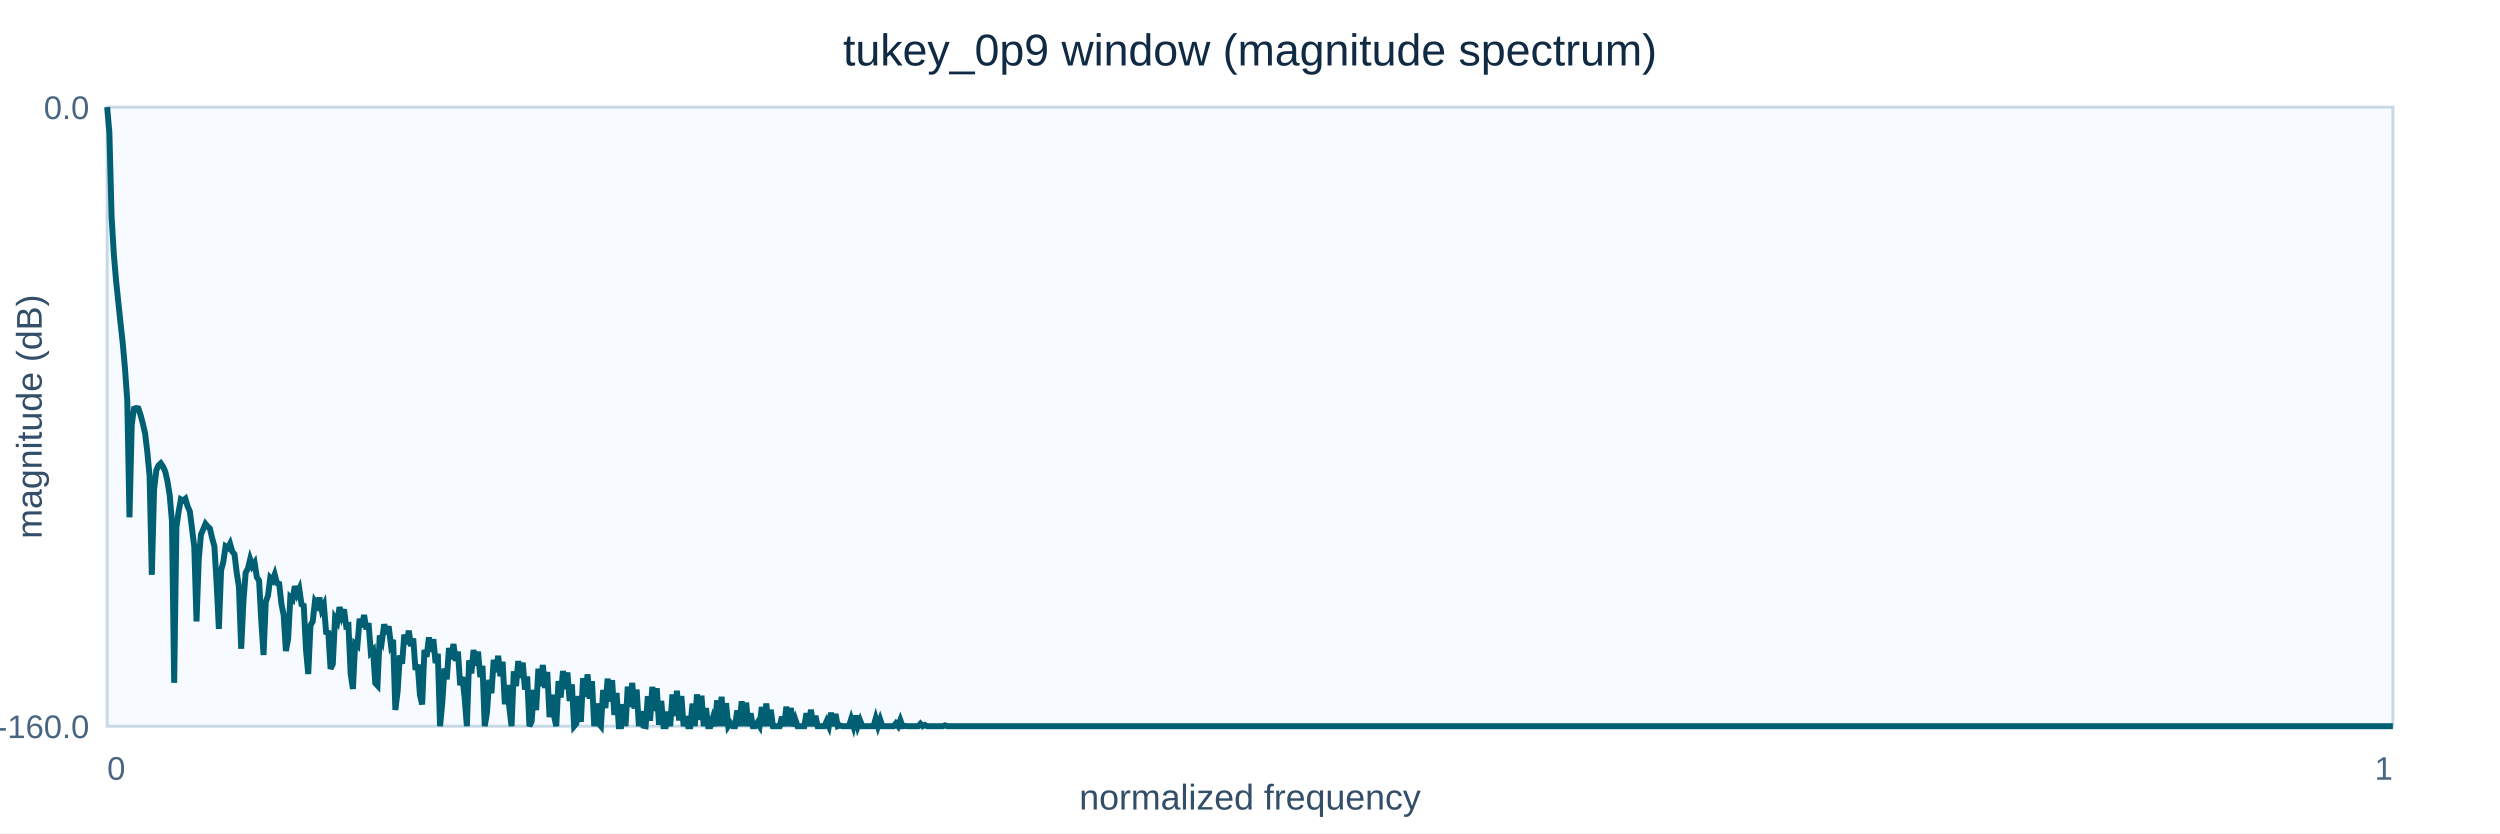
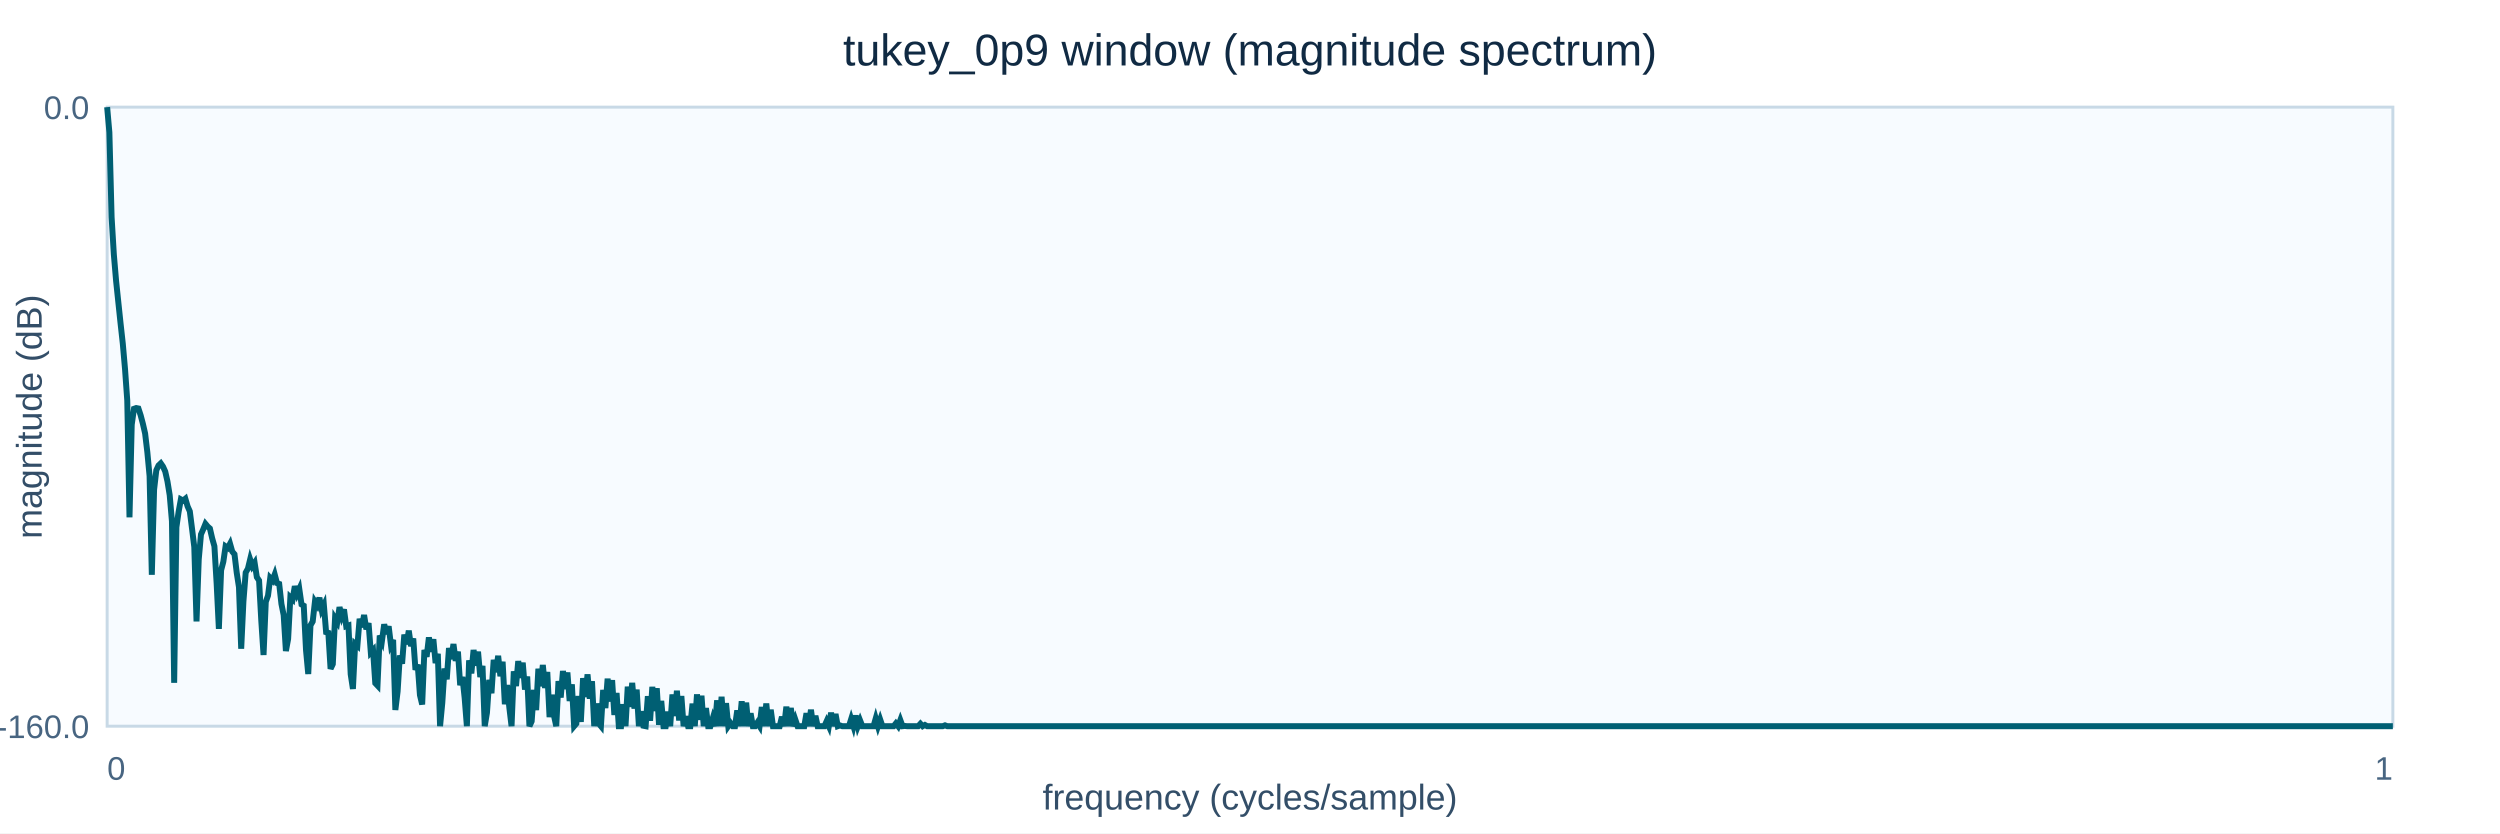
<svg xmlns="http://www.w3.org/2000/svg" width="840" height="280" viewBox="0 0 840 280">
  <rect x="0" y="0" width="840" height="280" fill="#ffffff" />
  <rect x="36" y="36" width="768" height="208" fill="#f7fbff" stroke="#c8d9e6" />
  <polyline fill="none" stroke="#005f73" stroke-width="2" points="36.00,36.00 36.75,44.50 37.50,72.98 38.25,85.49 39.00,94.30 39.75,101.47 40.50,108.58 41.26,115.47 42.01,124.05 42.76,134.58 43.51,173.82 44.26,142.68 45.01,137.36 45.76,137.10 46.51,137.25 47.26,139.54 48.01,142.38 48.76,145.66 49.51,151.96 50.26,159.96 51.01,193.13 51.77,164.56 52.52,158.00 53.27,156.39 54.02,155.68 54.77,156.77 55.52,158.44 56.27,161.76 57.02,166.38 57.77,175.12 58.52,229.42 59.27,177.14 60.02,171.93 60.77,167.78 61.52,168.19 62.28,167.57 63.03,170.12 63.78,171.81 64.53,177.71 65.28,183.79 66.03,208.81 66.78,187.91 67.53,179.56 68.28,177.86 69.03,176.01 69.78,176.91 70.53,177.57 71.28,180.83 72.04,183.54 72.79,196.05 73.54,211.30 74.29,191.62 75.04,188.74 75.79,183.58 76.54,184.09 77.29,182.69 78.04,185.33 78.79,186.22 79.54,192.45 80.29,197.28 81.04,217.98 81.79,202.07 82.55,192.40 83.30,191.05 84.05,187.95 84.80,190.19 85.55,189.08 86.30,193.93 87.05,195.06 87.80,208.68 88.55,220.08 89.30,202.25 90.05,200.13 90.80,194.19 91.55,194.99 92.30,193.01 93.06,195.92 93.81,196.19 94.56,202.93 95.31,206.66 96.06,218.74 96.81,214.69 97.56,200.68 98.31,201.38 99.06,196.96 99.81,199.51 100.56,197.86 101.31,203.09 102.06,203.51 102.82,218.43 103.57,226.47 104.32,210.12 105.07,208.82 105.82,202.15 106.57,203.33 107.32,200.83 108.07,204.78 108.82,203.24 109.57,212.41 110.32,212.63 111.07,224.73 111.82,223.15 112.57,207.77 113.33,208.98 114.08,204.00 114.83,206.90 115.58,204.76 116.33,210.42 117.08,210.17 117.83,226.54 118.58,231.48 119.33,216.33 120.08,216.99 120.83,207.91 121.58,210.76 122.33,206.64 123.09,211.45 123.84,209.38 124.59,219.23 125.34,218.44 126.09,229.54 126.84,230.34 127.59,213.54 128.34,215.28 129.09,209.76 129.84,213.05 130.59,210.43 131.34,216.55 132.09,215.00 132.84,238.55 133.60,232.33 134.35,220.23 135.10,223.01 135.85,213.22 136.60,216.49 137.35,211.89 138.10,217.11 138.85,214.53 139.60,225.07 140.35,223.30 141.10,233.55 141.85,236.71 142.60,218.39 143.35,220.68 144.11,214.16 144.86,219.00 145.61,214.78 146.36,222.80 147.11,219.67 147.86,244.00 148.61,236.16 149.36,224.63 150.11,228.25 150.86,217.75 151.61,221.47 152.36,216.40 153.11,222.04 153.87,218.95 154.62,230.23 155.37,227.46 156.12,234.50 156.87,244.00 157.62,221.87 158.37,226.26 159.12,218.39 159.87,223.64 160.62,218.96 161.37,227.49 162.12,223.73 162.87,244.00 163.62,239.46 164.38,228.44 165.13,232.93 165.88,221.71 166.63,225.87 167.38,220.35 168.13,227.21 168.88,222.34 169.63,236.63 170.38,230.18 171.13,237.70 171.88,244.00 172.63,225.56 173.38,230.52 174.13,222.12 174.89,227.78 175.64,222.65 176.39,231.70 177.14,227.30 177.89,244.00 178.64,242.36 179.39,231.81 180.14,238.60 180.89,224.70 181.64,230.58 182.39,223.43 183.14,231.16 183.89,225.79 184.65,240.96 185.40,233.43 186.15,240.55 186.90,244.00 187.65,228.85 188.40,234.37 189.15,225.45 189.90,231.53 190.65,225.95 191.40,235.54 192.15,229.94 192.90,244.00 193.65,243.11 194.40,233.88 195.16,242.56 195.91,227.86 196.66,234.19 197.41,226.59 198.16,234.76 198.91,228.89 199.66,244.00 200.41,236.35 201.16,243.10 201.91,244.00 202.66,231.82 203.41,237.91 204.16,228.03 204.91,235.73 205.67,228.53 206.42,240.23 207.17,232.84 207.92,244.00 208.67,244.00 209.42,236.63 210.17,244.00 210.92,230.72 211.67,237.52 212.42,229.45 213.17,238.08 213.92,231.71 214.67,244.00 215.43,239.00 216.18,243.85 216.93,244.00 217.68,233.92 218.43,242.18 219.18,230.78 219.93,238.91 220.68,231.25 221.43,243.54 222.18,235.49 222.93,244.00 223.68,244.00 224.43,239.14 225.18,244.00 225.94,233.34 226.69,240.60 227.44,232.08 228.19,242.09 228.94,233.87 229.69,244.00 230.44,240.69 231.19,244.00 231.94,244.00 232.69,236.41 233.44,244.00 234.19,233.30 234.94,241.87 235.70,233.76 236.45,244.00 237.20,237.91 237.95,244.00 238.70,244.00 239.45,241.45 240.20,244.00 240.95,235.31 241.70,244.00 242.45,234.12 243.20,244.00 243.95,236.25 244.70,244.00 245.45,242.94 246.21,244.00 246.96,244.00 247.71,238.71 248.46,244.00 249.21,235.63 249.96,244.00 250.71,236.07 251.46,244.00 252.21,239.68 252.96,244.00 253.71,244.00 254.46,242.83 255.21,244.00 255.96,237.55 256.72,244.00 257.47,236.37 258.22,244.00 258.97,238.46 259.72,244.00 260.47,244.00 261.22,244.00 261.97,244.00 262.72,240.84 263.47,244.00 264.22,237.43 264.97,244.00 265.72,237.88 266.48,244.00 267.23,241.78 267.98,244.00 268.73,244.00 269.48,244.00 270.23,244.00 270.98,239.64 271.73,244.00 272.48,238.47 273.23,244.00 273.98,240.52 274.73,244.00 275.48,244.00 276.23,244.00 276.99,244.00 277.74,242.33 278.49,244.00 279.24,239.47 279.99,244.00 280.74,239.90 281.49,244.00 282.24,243.74 282.99,244.00 283.74,244.00 284.49,244.00 285.24,244.00 285.99,241.60 286.74,244.00 287.50,240.43 288.25,244.00 289.00,242.09 289.75,244.00 290.50,244.00 291.25,244.00 292.00,244.00 292.75,244.00 293.50,244.00 294.25,241.38 295.00,244.00 295.75,241.79 296.50,244.00 297.26,244.00 298.01,244.00 298.76,244.00 299.51,244.00 300.26,244.00 301.01,243.06 301.76,244.00 302.51,241.96 303.26,244.00 304.01,243.92 304.76,244.00 305.51,244.00 306.26,244.00 307.01,244.00 307.77,244.00 308.52,244.00 309.27,243.18 310.02,244.00 310.77,243.58 311.52,244.00 312.27,244.00 313.02,244.00 313.77,244.00 314.52,244.00 315.27,244.00 316.02,244.00 316.77,244.00 317.52,243.71 318.28,244.00 319.03,244.00 319.78,244.00 320.53,244.00 321.28,244.00 322.03,244.00 322.78,244.00 323.53,244.00 324.28,244.00 325.03,244.00 325.78,244.00 326.53,244.00 327.28,244.00 328.04,244.00 328.79,244.00 329.54,244.00 330.29,244.00 331.04,244.00 331.79,244.00 332.54,244.00 333.29,244.00 334.04,244.00 334.79,244.00 335.54,244.00 336.29,244.00 337.04,244.00 337.79,244.00 338.55,244.00 339.30,244.00 340.05,244.00 340.80,244.00 341.55,244.00 342.30,244.00 343.05,244.00 343.80,244.00 344.55,244.00 345.30,244.00 346.05,244.00 346.80,244.00 347.55,244.00 348.30,244.00 349.06,244.00 349.81,244.00 350.56,244.00 351.31,244.00 352.06,244.00 352.81,244.00 353.56,244.00 354.31,244.00 355.06,244.00 355.81,244.00 356.56,244.00 357.31,244.00 358.06,244.00 358.82,244.00 359.57,244.00 360.32,244.00 361.07,244.00 361.82,244.00 362.57,244.00 363.32,244.00 364.07,244.00 364.82,244.00 365.57,244.00 366.32,244.00 367.07,244.00 367.82,244.00 368.57,244.00 369.33,244.00 370.08,244.00 370.83,244.00 371.58,244.00 372.33,244.00 373.08,244.00 373.83,244.00 374.58,244.00 375.33,244.00 376.08,244.00 376.83,244.00 377.58,244.00 378.33,244.00 379.09,244.00 379.84,244.00 380.59,244.00 381.34,244.00 382.09,244.00 382.84,244.00 383.59,244.00 384.34,244.00 385.09,244.00 385.84,244.00 386.59,244.00 387.34,244.00 388.09,244.00 388.84,244.00 389.60,244.00 390.35,244.00 391.10,244.00 391.85,244.00 392.60,244.00 393.35,244.00 394.10,244.00 394.85,244.00 395.60,244.00 396.35,244.00 397.10,244.00 397.85,244.00 398.60,244.00 399.35,244.00 400.11,244.00 400.86,244.00 401.61,244.00 402.36,244.00 403.11,244.00 403.86,244.00 404.61,244.00 405.36,244.00 406.11,244.00 406.86,244.00 407.61,244.00 408.36,244.00 409.11,244.00 409.87,244.00 410.62,244.00 411.37,244.00 412.12,244.00 412.87,244.00 413.62,244.00 414.37,244.00 415.12,244.00 415.87,244.00 416.62,244.00 417.37,244.00 418.12,244.00 418.87,244.00 419.62,244.00 420.38,244.00 421.13,244.00 421.88,244.00 422.63,244.00 423.38,244.00 424.13,244.00 424.88,244.00 425.63,244.00 426.38,244.00 427.13,244.00 427.88,244.00 428.63,244.00 429.38,244.00 430.13,244.00 430.89,244.00 431.64,244.00 432.39,244.00 433.14,244.00 433.89,244.00 434.64,244.00 435.39,244.00 436.14,244.00 436.89,244.00 437.64,244.00 438.39,244.00 439.14,244.00 439.89,244.00 440.65,244.00 441.40,244.00 442.15,244.00 442.90,244.00 443.65,244.00 444.40,244.00 445.15,244.00 445.90,244.00 446.65,244.00 447.40,244.00 448.15,244.00 448.90,244.00 449.65,244.00 450.40,244.00 451.16,244.00 451.91,244.00 452.66,244.00 453.41,244.00 454.16,244.00 454.91,244.00 455.66,244.00 456.41,244.00 457.16,244.00 457.91,244.00 458.66,244.00 459.41,244.00 460.16,244.00 460.91,244.00 461.67,244.00 462.42,244.00 463.17,244.00 463.92,244.00 464.67,244.00 465.42,244.00 466.17,244.00 466.92,244.00 467.67,244.00 468.42,244.00 469.17,244.00 469.92,244.00 470.67,244.00 471.43,244.00 472.18,244.00 472.93,244.00 473.68,244.00 474.43,244.00 475.18,244.00 475.93,244.00 476.68,244.00 477.43,244.00 478.18,244.00 478.93,244.00 479.68,244.00 480.43,244.00 481.18,244.00 481.94,244.00 482.69,244.00 483.44,244.00 484.19,244.00 484.94,244.00 485.69,244.00 486.44,244.00 487.19,244.00 487.94,244.00 488.69,244.00 489.44,244.00 490.19,244.00 490.94,244.00 491.70,244.00 492.45,244.00 493.20,244.00 493.95,244.00 494.70,244.00 495.45,244.00 496.20,244.00 496.95,244.00 497.70,244.00 498.45,244.00 499.20,244.00 499.95,244.00 500.70,244.00 501.45,244.00 502.21,244.00 502.96,244.00 503.71,244.00 504.46,244.00 505.21,244.00 505.96,244.00 506.71,244.00 507.46,244.00 508.21,244.00 508.96,244.00 509.71,244.00 510.46,244.00 511.21,244.00 511.96,244.00 512.72,244.00 513.47,244.00 514.22,244.00 514.97,244.00 515.72,244.00 516.47,244.00 517.22,244.00 517.97,244.00 518.72,244.00 519.47,244.00 520.22,244.00 520.97,244.00 521.72,244.00 522.48,244.00 523.23,244.00 523.98,244.00 524.73,244.00 525.48,244.00 526.23,244.00 526.98,244.00 527.73,244.00 528.48,244.00 529.23,244.00 529.98,244.00 530.73,244.00 531.48,244.00 532.23,244.00 532.99,244.00 533.74,244.00 534.49,244.00 535.24,244.00 535.99,244.00 536.74,244.00 537.49,244.00 538.24,244.00 538.99,244.00 539.74,244.00 540.49,244.00 541.24,244.00 541.99,244.00 542.74,244.00 543.50,244.00 544.25,244.00 545.00,244.00 545.75,244.00 546.50,244.00 547.25,244.00 548.00,244.00 548.75,244.00 549.50,244.00 550.25,244.00 551.00,244.00 551.75,244.00 552.50,244.00 553.26,244.00 554.01,244.00 554.76,244.00 555.51,244.00 556.26,244.00 557.01,244.00 557.76,244.00 558.51,244.00 559.26,244.00 560.01,244.00 560.76,244.00 561.51,244.00 562.26,244.00 563.01,244.00 563.77,244.00 564.52,244.00 565.27,244.00 566.02,244.00 566.77,244.00 567.52,244.00 568.27,244.00 569.02,244.00 569.77,244.00 570.52,244.00 571.27,244.00 572.02,244.00 572.77,244.00 573.52,244.00 574.28,244.00 575.03,244.00 575.78,244.00 576.53,244.00 577.28,244.00 578.03,244.00 578.78,244.00 579.53,244.00 580.28,244.00 581.03,244.00 581.78,244.00 582.53,244.00 583.28,244.00 584.04,244.00 584.79,244.00 585.54,244.00 586.29,244.00 587.04,244.00 587.79,244.00 588.54,244.00 589.29,244.00 590.04,244.00 590.79,244.00 591.54,244.00 592.29,244.00 593.04,244.00 593.79,244.00 594.55,244.00 595.30,244.00 596.05,244.00 596.80,244.00 597.55,244.00 598.30,244.00 599.05,244.00 599.80,244.00 600.55,244.00 601.30,244.00 602.05,244.00 602.80,244.00 603.55,244.00 604.30,244.00 605.06,244.00 605.81,244.00 606.56,244.00 607.31,244.00 608.06,244.00 608.81,244.00 609.56,244.00 610.31,244.00 611.06,244.00 611.81,244.00 612.56,244.00 613.31,244.00 614.06,244.00 614.82,244.00 615.57,244.00 616.32,244.00 617.07,244.00 617.82,244.00 618.57,244.00 619.32,244.00 620.07,244.00 620.82,244.00 621.57,244.00 622.32,244.00 623.07,244.00 623.82,244.00 624.57,244.00 625.33,244.00 626.08,244.00 626.83,244.00 627.58,244.00 628.33,244.00 629.08,244.00 629.83,244.00 630.58,244.00 631.33,244.00 632.08,244.00 632.83,244.00 633.58,244.00 634.33,244.00 635.09,244.00 635.84,244.00 636.59,244.00 637.34,244.00 638.09,244.00 638.84,244.00 639.59,244.00 640.34,244.00 641.09,244.00 641.84,244.00 642.59,244.00 643.34,244.00 644.09,244.00 644.84,244.00 645.60,244.00 646.35,244.00 647.10,244.00 647.85,244.00 648.60,244.00 649.35,244.00 650.10,244.00 650.85,244.00 651.60,244.00 652.35,244.00 653.10,244.00 653.85,244.00 654.60,244.00 655.35,244.00 656.11,244.00 656.86,244.00 657.61,244.00 658.36,244.00 659.11,244.00 659.86,244.00 660.61,244.00 661.36,244.00 662.11,244.00 662.86,244.00 663.61,244.00 664.36,244.00 665.11,244.00 665.87,244.00 666.62,244.00 667.37,244.00 668.12,244.00 668.87,244.00 669.62,244.00 670.37,244.00 671.12,244.00 671.87,244.00 672.62,244.00 673.37,244.00 674.12,244.00 674.87,244.00 675.62,244.00 676.38,244.00 677.13,244.00 677.88,244.00 678.63,244.00 679.38,244.00 680.13,244.00 680.88,244.00 681.63,244.00 682.38,244.00 683.13,244.00 683.88,244.00 684.63,244.00 685.38,244.00 686.13,244.00 686.89,244.00 687.64,244.00 688.39,244.00 689.14,244.00 689.89,244.00 690.64,244.00 691.39,244.00 692.14,244.00 692.89,244.00 693.64,244.00 694.39,244.00 695.14,244.00 695.89,244.00 696.65,244.00 697.40,244.00 698.15,244.00 698.90,244.00 699.65,244.00 700.40,244.00 701.15,244.00 701.90,244.00 702.65,244.00 703.40,244.00 704.15,244.00 704.90,244.00 705.65,244.00 706.40,244.00 707.16,244.00 707.91,244.00 708.66,244.00 709.41,244.00 710.16,244.00 710.91,244.00 711.66,244.00 712.41,244.00 713.16,244.00 713.91,244.00 714.66,244.00 715.41,244.00 716.16,244.00 716.91,244.00 717.67,244.00 718.42,244.00 719.17,244.00 719.92,244.00 720.67,244.00 721.42,244.00 722.17,244.00 722.92,244.00 723.67,244.00 724.42,244.00 725.17,244.00 725.92,244.00 726.67,244.00 727.43,244.00 728.18,244.00 728.93,244.00 729.68,244.00 730.43,244.00 731.18,244.00 731.93,244.00 732.68,244.00 733.43,244.00 734.18,244.00 734.93,244.00 735.68,244.00 736.43,244.00 737.18,244.00 737.94,244.00 738.69,244.00 739.44,244.00 740.19,244.00 740.94,244.00 741.69,244.00 742.44,244.00 743.19,244.00 743.94,244.00 744.69,244.00 745.44,244.00 746.19,244.00 746.94,244.00 747.70,244.00 748.45,244.00 749.20,244.00 749.95,244.00 750.70,244.00 751.45,244.00 752.20,244.00 752.95,244.00 753.70,244.00 754.45,244.00 755.20,244.00 755.95,244.00 756.70,244.00 757.45,244.00 758.21,244.00 758.96,244.00 759.71,244.00 760.46,244.00 761.21,244.00 761.96,244.00 762.71,244.00 763.46,244.00 764.21,244.00 764.96,244.00 765.71,244.00 766.46,244.00 767.21,244.00 767.96,244.00 768.72,244.00 769.47,244.00 770.22,244.00 770.97,244.00 771.72,244.00 772.47,244.00 773.22,244.00 773.97,244.00 774.72,244.00 775.47,244.00 776.22,244.00 776.97,244.00 777.72,244.00 778.48,244.00 779.23,244.00 779.98,244.00 780.73,244.00 781.48,244.00 782.23,244.00 782.98,244.00 783.73,244.00 784.48,244.00 785.23,244.00 785.98,244.00 786.73,244.00 787.48,244.00 788.23,244.00 788.99,244.00 789.74,244.00 790.49,244.00 791.24,244.00 791.99,244.00 792.74,244.00 793.49,244.00 794.24,244.00 794.99,244.00 795.74,244.00 796.49,244.00 797.24,244.00 797.99,244.00 798.74,244.00 799.50,244.00 800.25,244.00 801.00,244.00 801.75,244.00 802.50,244.00 803.25,244.00 804.00,244.00" />
  <text x="420.0" y="22" text-anchor="middle" font-family="Arial, Helvetica, sans-serif" font-size="15" fill="#102a43">tukey_0p9 window (magnitude spectrum)</text>
-   <text x="420.0" y="272" text-anchor="middle" font-family="Arial, Helvetica, sans-serif" font-size="12" fill="#334e68">normalized frequency</text>
+   <text x="420.0" y="272" text-anchor="middle" font-family="Arial, Helvetica, sans-serif" font-size="12" fill="#334e68">frequency (cycles/sample)</text>
  <text x="14" y="140.0" transform="rotate(-90 14,140.0)" text-anchor="middle" font-family="Arial, Helvetica, sans-serif" font-size="12" fill="#334e68">magnitude (dB)</text>
  <text x="36" y="262" font-family="Arial, Helvetica, sans-serif" font-size="11" fill="#486581">0</text>
  <text x="804" y="262" text-anchor="end" font-family="Arial, Helvetica, sans-serif" font-size="11" fill="#486581">1</text>
  <text x="30" y="40" text-anchor="end" font-family="Arial, Helvetica, sans-serif" font-size="11" fill="#486581">0.0</text>
  <text x="30" y="248" text-anchor="end" font-family="Arial, Helvetica, sans-serif" font-size="11" fill="#486581">-160.0</text>
</svg>
